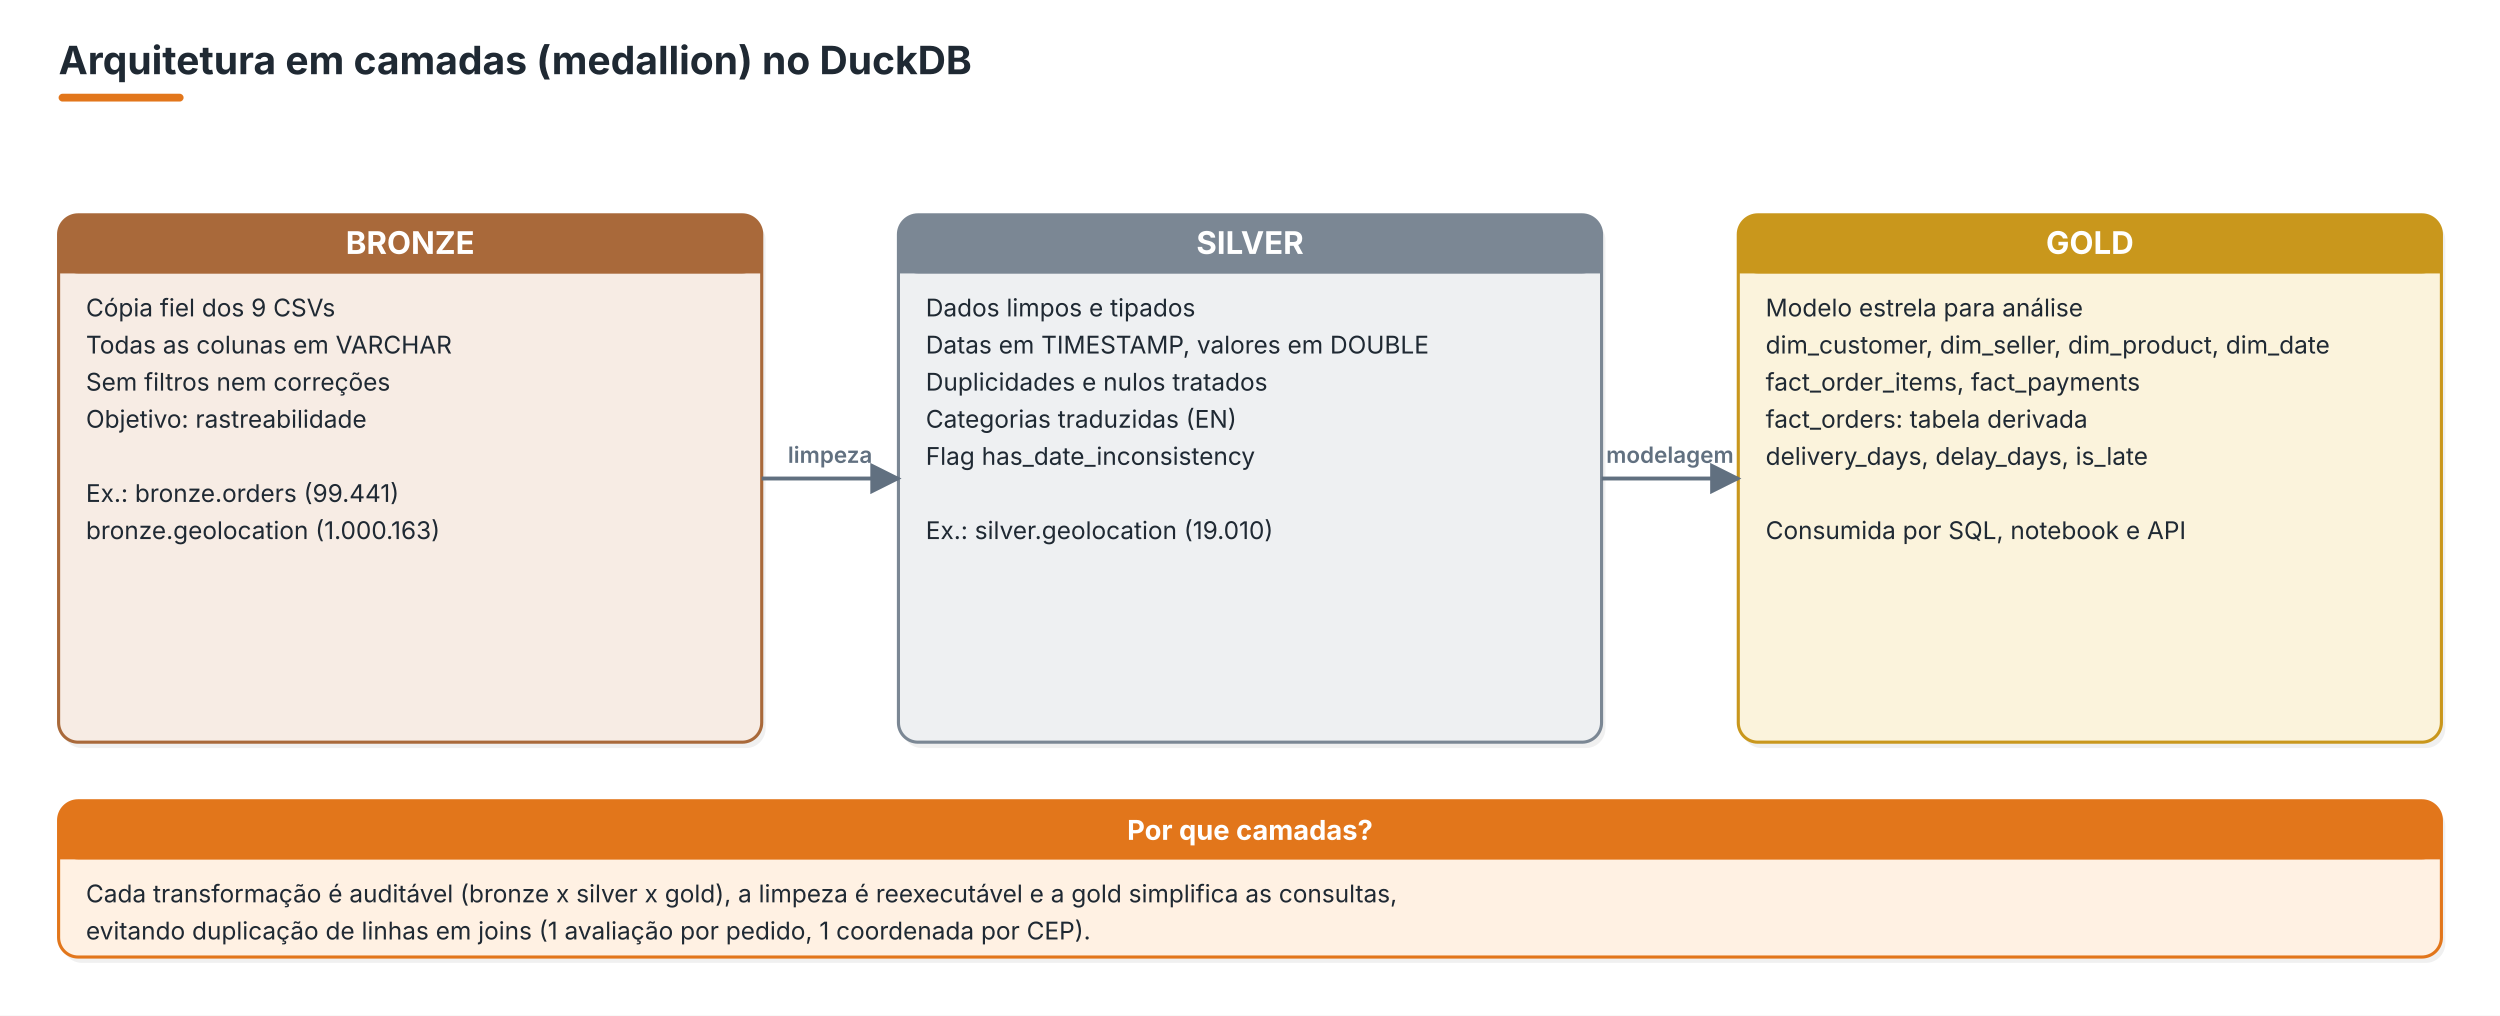
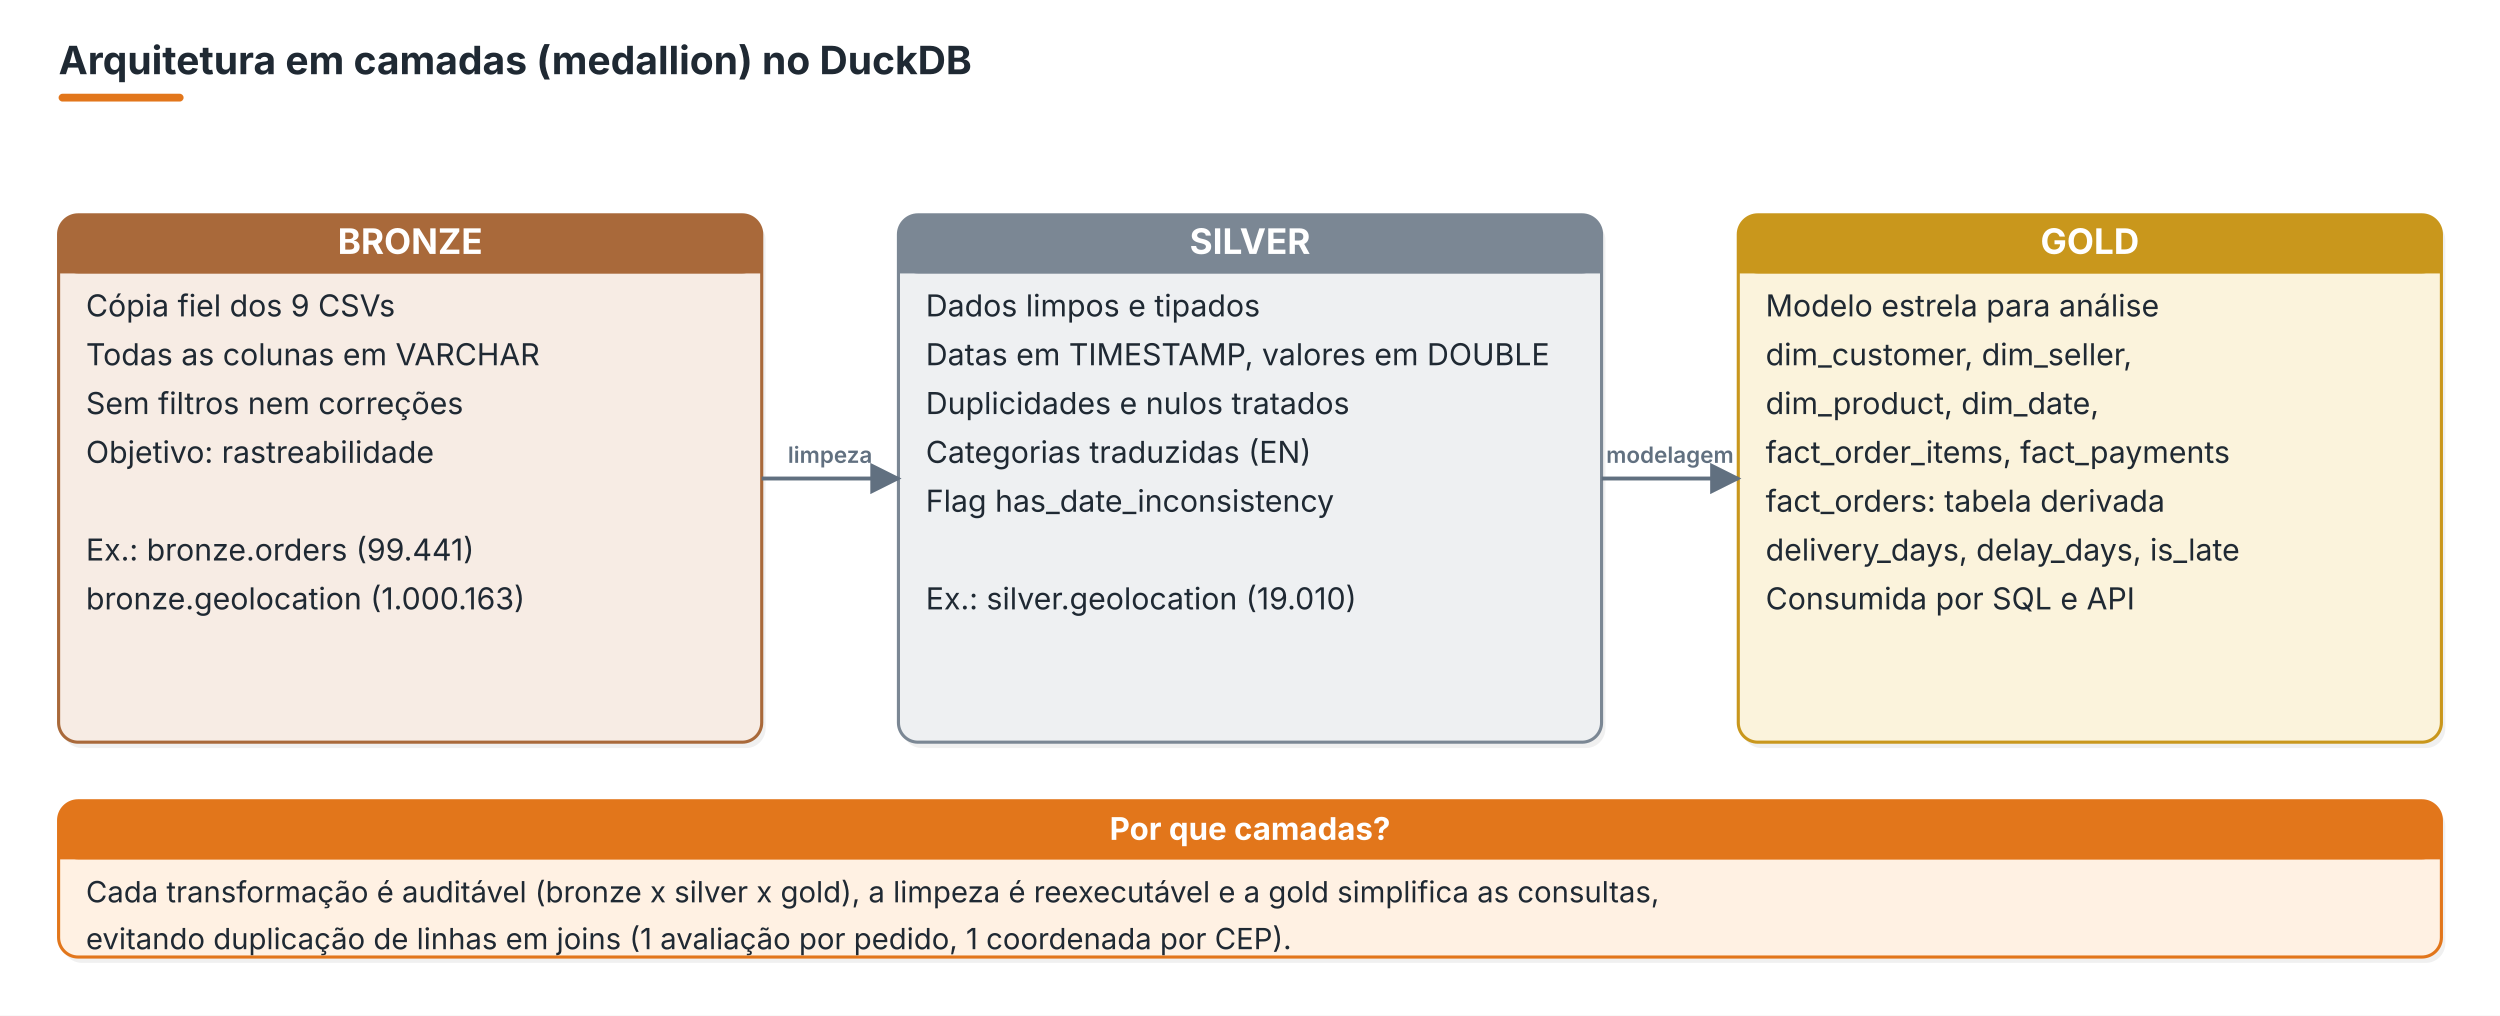
<svg xmlns="http://www.w3.org/2000/svg" viewBox="0 0 1280 520" width="1280" height="520" font-family="Inter, Segoe UI, Helvetica, Arial, sans-serif" role="img" aria-label="Arquitetura em camadas (medallion) no DuckDB">
  <defs>
    <marker id="ah" viewBox="0 0 10 10" refX="9" refY="5" markerWidth="8" markerHeight="8" orient="auto-start-reverse">
      <path d="M0 0 10 5 0 10z" fill="#617080" />
    </marker>
  </defs>
  <rect width="1280" height="520" fill="#ffffff" />
  <rect x="32" y="113" width="360" height="270" rx="10" fill="#000" opacity=".06" />
  <rect x="30" y="110" width="360" height="270" rx="10" fill="#f7ece4" stroke="#a9693a" stroke-width="1.6" />
  <rect x="30" y="110" width="360" height="30" rx="10" fill="#a9693a" />
  <rect x="30" y="130" width="360" height="10" fill="#a9693a" />
-   <text x="210.0" y="130" font-size="16" font-weight="700" fill="#fff" text-anchor="middle">BRONZE</text>
-   <text x="44" y="162" font-size="12.5" font-weight="400" fill="#1f2933" text-anchor="start">Cópia fiel dos 9 CSVs</text>
-   <text x="44" y="181" font-size="12.5" font-weight="400" fill="#1f2933" text-anchor="start">Todas as colunas em VARCHAR</text>
-   <text x="44" y="200" font-size="12.5" font-weight="400" fill="#1f2933" text-anchor="start">Sem filtros nem correções</text>
-   <text x="44" y="219" font-size="12.5" font-weight="400" fill="#1f2933" text-anchor="start">Objetivo: rastreabilidade</text>
-   <text x="44" y="238" font-size="12.5" font-weight="400" fill="#1f2933" text-anchor="start" />
-   <text x="44" y="257" font-size="12.5" font-weight="400" fill="#1f2933" text-anchor="start">Ex.: bronze.orders (99.441)</text>
-   <text x="44" y="276" font-size="12.5" font-weight="400" fill="#1f2933" text-anchor="start">bronze.geolocation (1.000.163)</text>
+   <text x="210.0" y="130" font-size="18" font-weight="700" fill="#fff" text-anchor="middle">BRONZE</text>
+   <text x="44" y="162" font-size="15.5" font-weight="400" fill="#1f2933" text-anchor="start">Cópia fiel dos 9 CSVs</text>
+   <text x="44" y="187" font-size="15.5" font-weight="400" fill="#1f2933" text-anchor="start">Todas as colunas em VARCHAR</text>
+   <text x="44" y="212" font-size="15.5" font-weight="400" fill="#1f2933" text-anchor="start">Sem filtros nem correções</text>
+   <text x="44" y="237" font-size="15.5" font-weight="400" fill="#1f2933" text-anchor="start">Objetivo: rastreabilidade</text>
+   <text x="44" y="262" font-size="15.5" font-weight="400" fill="#1f2933" text-anchor="start" />
+   <text x="44" y="287" font-size="15.5" font-weight="400" fill="#1f2933" text-anchor="start">Ex.: bronze.orders (99.441)</text>
+   <text x="44" y="312" font-size="15.5" font-weight="400" fill="#1f2933" text-anchor="start">bronze.geolocation (1.000.163)</text>
  <rect x="462" y="113" width="360" height="270" rx="10" fill="#000" opacity=".06" />
  <rect x="460" y="110" width="360" height="270" rx="10" fill="#eef0f2" stroke="#7b8794" stroke-width="1.6" />
  <rect x="460" y="110" width="360" height="30" rx="10" fill="#7b8794" />
  <rect x="460" y="130" width="360" height="10" fill="#7b8794" />
-   <text x="640.0" y="130" font-size="16" font-weight="700" fill="#fff" text-anchor="middle">SILVER</text>
-   <text x="474" y="162" font-size="12.5" font-weight="400" fill="#1f2933" text-anchor="start">Dados limpos e tipados</text>
-   <text x="474" y="181" font-size="12.5" font-weight="400" fill="#1f2933" text-anchor="start">Datas em TIMESTAMP, valores em DOUBLE</text>
-   <text x="474" y="200" font-size="12.5" font-weight="400" fill="#1f2933" text-anchor="start">Duplicidades e nulos tratados</text>
-   <text x="474" y="219" font-size="12.5" font-weight="400" fill="#1f2933" text-anchor="start">Categorias traduzidas (EN)</text>
-   <text x="474" y="238" font-size="12.5" font-weight="400" fill="#1f2933" text-anchor="start">Flag has_date_inconsistency</text>
-   <text x="474" y="257" font-size="12.5" font-weight="400" fill="#1f2933" text-anchor="start" />
-   <text x="474" y="276" font-size="12.5" font-weight="400" fill="#1f2933" text-anchor="start">Ex.: silver.geolocation (19.010)</text>
+   <text x="640.0" y="130" font-size="18" font-weight="700" fill="#fff" text-anchor="middle">SILVER</text>
+   <text x="474" y="162" font-size="15.5" font-weight="400" fill="#1f2933" text-anchor="start">Dados limpos e tipados</text>
+   <text x="474" y="187" font-size="15.5" font-weight="400" fill="#1f2933" text-anchor="start">Datas em TIMESTAMP, valores em DOUBLE</text>
+   <text x="474" y="212" font-size="15.5" font-weight="400" fill="#1f2933" text-anchor="start">Duplicidades e nulos tratados</text>
+   <text x="474" y="237" font-size="15.5" font-weight="400" fill="#1f2933" text-anchor="start">Categorias traduzidas (EN)</text>
+   <text x="474" y="262" font-size="15.5" font-weight="400" fill="#1f2933" text-anchor="start">Flag has_date_inconsistency</text>
+   <text x="474" y="287" font-size="15.5" font-weight="400" fill="#1f2933" text-anchor="start" />
+   <text x="474" y="312" font-size="15.5" font-weight="400" fill="#1f2933" text-anchor="start">Ex.: silver.geolocation (19.010)</text>
  <rect x="892" y="113" width="360" height="270" rx="10" fill="#000" opacity=".06" />
  <rect x="890" y="110" width="360" height="270" rx="10" fill="#fbf3dc" stroke="#c9971c" stroke-width="1.6" />
  <rect x="890" y="110" width="360" height="30" rx="10" fill="#c9971c" />
  <rect x="890" y="130" width="360" height="10" fill="#c9971c" />
-   <text x="1070.0" y="130" font-size="16" font-weight="700" fill="#fff" text-anchor="middle">GOLD</text>
-   <text x="904" y="162" font-size="12.5" font-weight="400" fill="#1f2933" text-anchor="start">Modelo estrela para análise</text>
-   <text x="904" y="181" font-size="12.5" font-weight="400" fill="#1f2933" text-anchor="start">dim_customer, dim_seller, dim_product, dim_date</text>
-   <text x="904" y="200" font-size="12.5" font-weight="400" fill="#1f2933" text-anchor="start">fact_order_items, fact_payments</text>
-   <text x="904" y="219" font-size="12.5" font-weight="400" fill="#1f2933" text-anchor="start">fact_orders: tabela derivada</text>
-   <text x="904" y="238" font-size="12.5" font-weight="400" fill="#1f2933" text-anchor="start">delivery_days, delay_days, is_late</text>
-   <text x="904" y="257" font-size="12.5" font-weight="400" fill="#1f2933" text-anchor="start" />
-   <text x="904" y="276" font-size="12.5" font-weight="400" fill="#1f2933" text-anchor="start">Consumida por SQL, notebook e API</text>
+   <text x="1070.0" y="130" font-size="18" font-weight="700" fill="#fff" text-anchor="middle">GOLD</text>
+   <text x="904" y="162" font-size="15.5" font-weight="400" fill="#1f2933" text-anchor="start">Modelo estrela para análise</text>
+   <text x="904" y="187" font-size="15.5" font-weight="400" fill="#1f2933" text-anchor="start">dim_customer, dim_seller,</text>
+   <text x="904" y="212" font-size="15.5" font-weight="400" fill="#1f2933" text-anchor="start">dim_product, dim_date,</text>
+   <text x="904" y="237" font-size="15.5" font-weight="400" fill="#1f2933" text-anchor="start">fact_order_items, fact_payments</text>
+   <text x="904" y="262" font-size="15.5" font-weight="400" fill="#1f2933" text-anchor="start">fact_orders: tabela derivada</text>
+   <text x="904" y="287" font-size="15.5" font-weight="400" fill="#1f2933" text-anchor="start">delivery_days, delay_days, is_late</text>
+   <text x="904" y="312" font-size="15.5" font-weight="400" fill="#1f2933" text-anchor="start">Consumida por SQL e API</text>
  <path d="M390 245 L460 245" fill="none" stroke="#617080" stroke-width="2" stroke-linejoin="miter" marker-end="url(#ah)" />
  <text x="425.0" y="237.0" font-size="11.5" font-weight="600" fill="#617080" text-anchor="middle">limpeza</text>
  <path d="M820 245 L890 245" fill="none" stroke="#617080" stroke-width="2" stroke-linejoin="miter" marker-end="url(#ah)" />
  <text x="855.0" y="237.0" font-size="11.5" font-weight="600" fill="#617080" text-anchor="middle">modelagem</text>
  <rect x="32" y="413" width="1220" height="80" rx="10" fill="#000" opacity=".06" />
  <rect x="30" y="410" width="1220" height="80" rx="10" fill="#fff1e3" stroke="#e2761b" stroke-width="1.6" />
  <rect x="30" y="410" width="1220" height="30" rx="10" fill="#e2761b" />
  <rect x="30" y="430" width="1220" height="10" fill="#e2761b" />
-   <text x="640.0" y="430" font-size="14" font-weight="700" fill="#fff" text-anchor="middle">Por que camadas?</text>
-   <text x="44" y="462" font-size="12.5" font-weight="400" fill="#1f2933" text-anchor="start">Cada transformação é auditável (bronze x silver x gold), a limpeza é reexecutável e a gold simplifica as consultas,</text>
-   <text x="44" y="481" font-size="12.5" font-weight="400" fill="#1f2933" text-anchor="start">evitando duplicação de linhas em joins (1 avaliação por pedido, 1 coordenada por CEP).</text>
+   <text x="640.0" y="430" font-size="16" font-weight="700" fill="#fff" text-anchor="middle">Por que camadas?</text>
+   <text x="44" y="462" font-size="15" font-weight="400" fill="#1f2933" text-anchor="start">Cada transformação é auditável (bronze x silver x gold), a limpeza é reexecutável e a gold simplifica as consultas,</text>
+   <text x="44" y="486" font-size="15" font-weight="400" fill="#1f2933" text-anchor="start">evitando duplicação de linhas em joins (1 avaliação por pedido, 1 coordenada por CEP).</text>
  <text x="30" y="38" font-size="20" font-weight="700" fill="#1f2933" text-anchor="start">Arquitetura em camadas (medallion) no DuckDB</text>
  <rect x="30" y="48" width="64" height="4" rx="2" fill="#e2761b" />
</svg>
